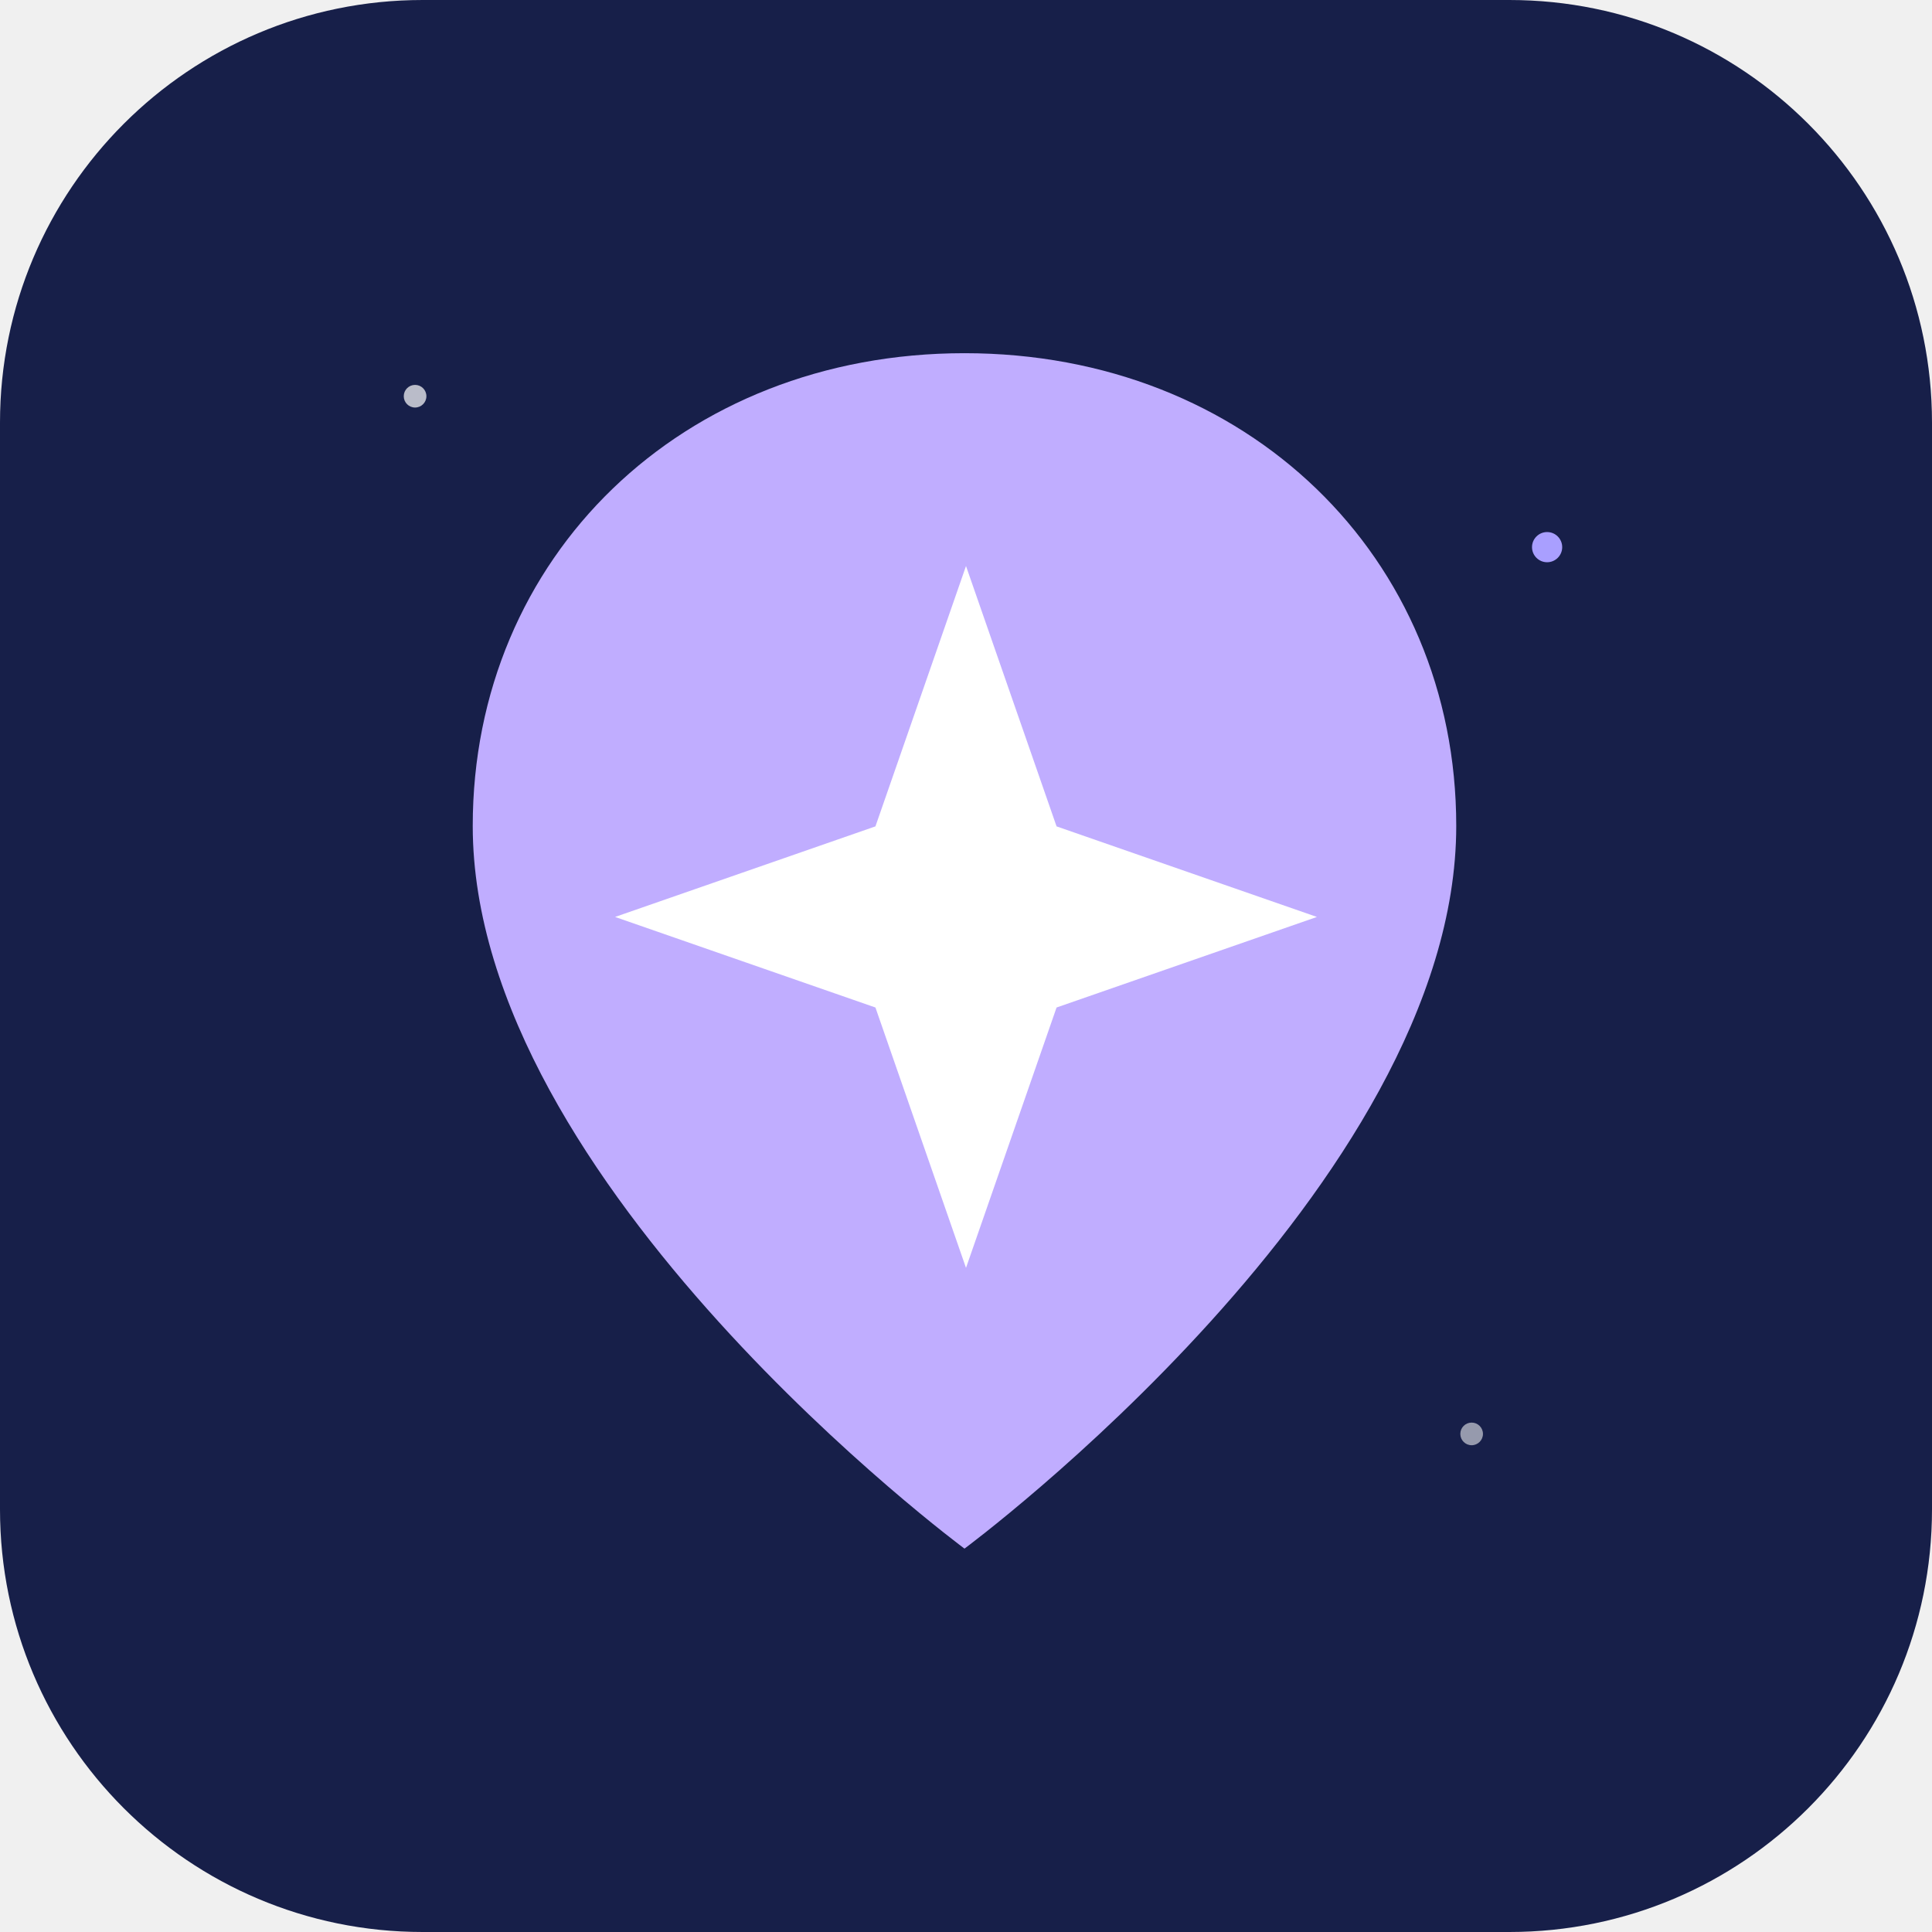
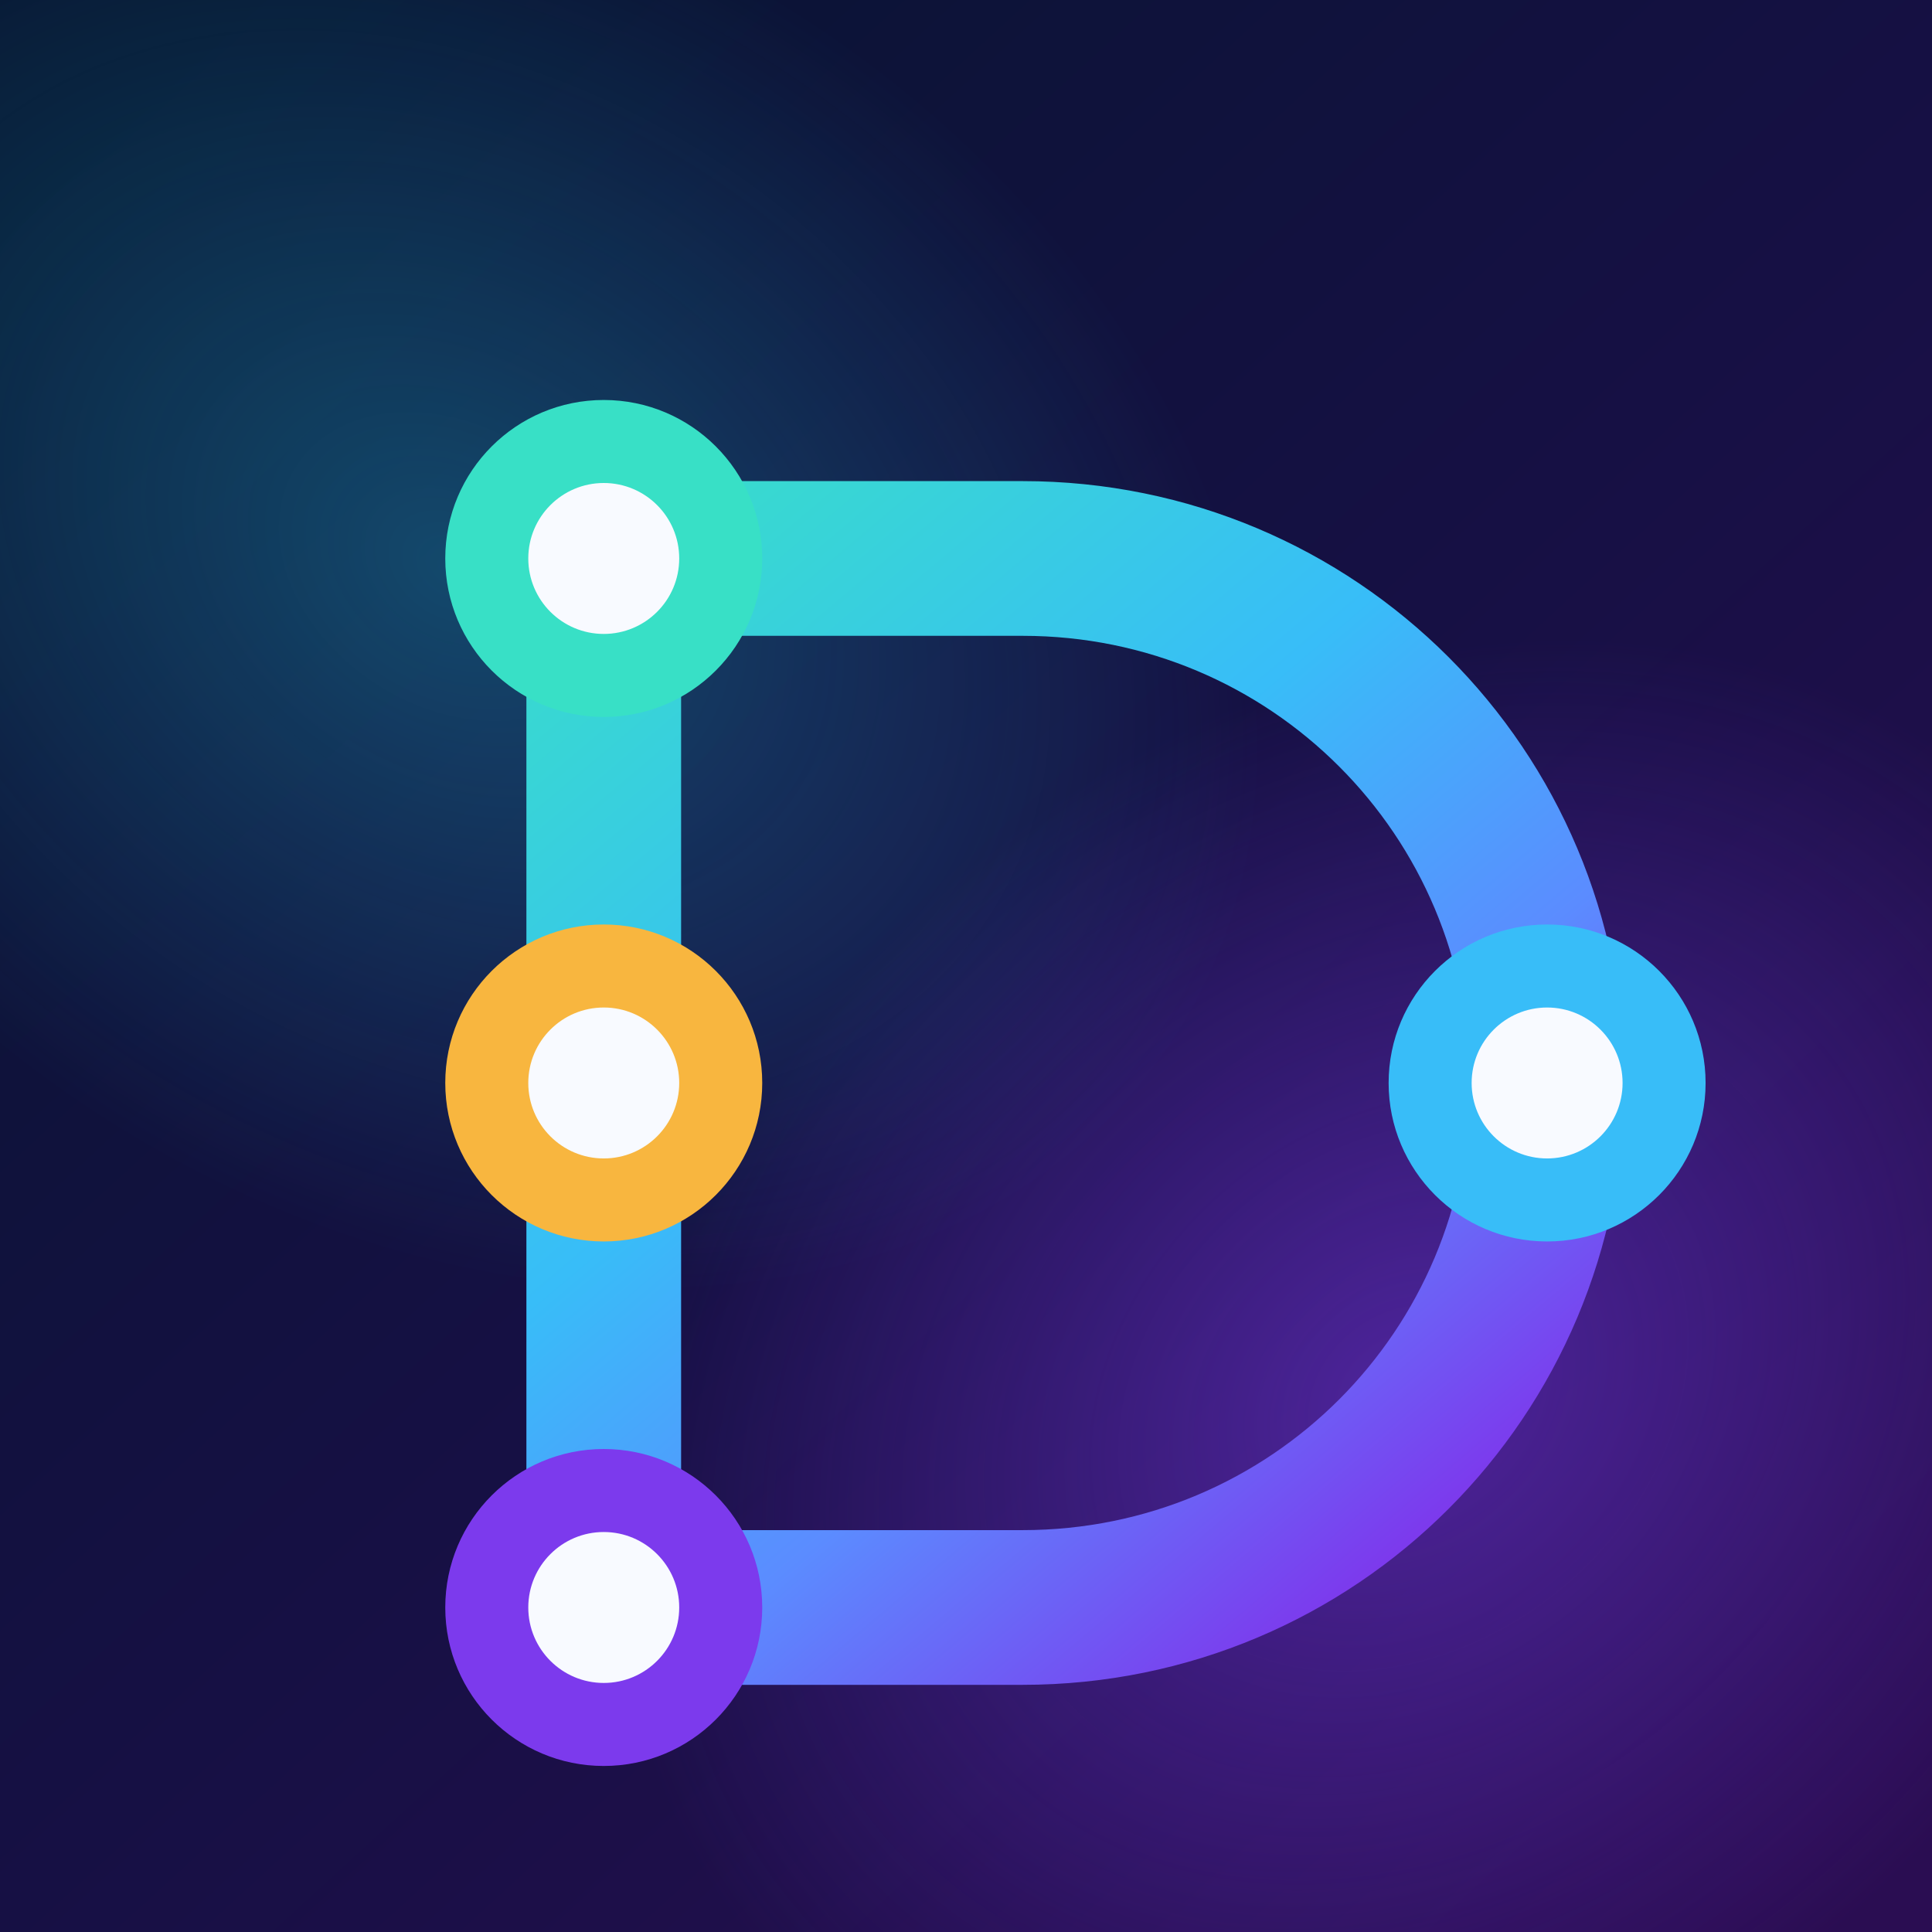
<svg xmlns="http://www.w3.org/2000/svg" viewBox="0 0 512 512">
  <defs>
-     <linearGradient id="bg" x1="64" y1="32" x2="448" y2="480">
-       <stop stop-color="#171f49" />
-       <stop offset="1" stop-color="#090d20" />
+     <linearGradient id="bg" x1="38" y1="18" x2="474" y2="494" gradientUnits="userSpaceOnUse">
+       <stop stop-color="#071531" />
+       <stop offset=".52" stop-color="#161044" />
+       <stop offset="1" stop-color="#2A0D52" />
    </linearGradient>
-     <linearGradient id="pin" x1="150" y1="90" x2="370" y2="430">
-       <stop stop-color="#c0adff" />
-       <stop offset="1" stop-color="#756fff" />
+     <radialGradient id="nebulaA" cx="0" cy="0" r="1" gradientTransform="translate(372 370) rotate(139) scale(224 182)" gradientUnits="userSpaceOnUse">
+       <stop stop-color="#7C3AED" stop-opacity=".5" />
+       <stop offset="1" stop-color="#7C3AED" stop-opacity="0" />
+     </radialGradient>
+     <radialGradient id="nebulaB" cx="0" cy="0" r="1" gradientTransform="translate(120 150) rotate(34) scale(230 174)" gradientUnits="userSpaceOnUse">
+       <stop stop-color="#22D3EE" stop-opacity=".28" />
+       <stop offset="1" stop-color="#22D3EE" stop-opacity="0" />
+     </radialGradient>
+     <linearGradient id="route" x1="150" y1="126" x2="382" y2="401" gradientUnits="userSpaceOnUse">
+       <stop stop-color="#38E0C6" />
+       <stop offset=".45" stop-color="#38BDF8" />
+       <stop offset=".72" stop-color="#5B8CFF" />
+       <stop offset="1" stop-color="#7C3AED" />
    </linearGradient>
  </defs>
-   <rect width="512" height="512" rx="112" fill="url(#bg)" />
-   <circle cx="110" cy="105" r="3" fill="#fff" opacity=".7" />
-   <circle cx="410" cy="145" r="4" fill="#a99fff" />
-   <circle cx="390" cy="380" r="3" fill="#fff" opacity=".55" />
-   <path d="M256 76c-104 0-181 75-181 174 0 132 181 266 181 266s181-134 181-266C437 151 360 76 256 76Z" fill="url(#pin)" transform="scale(.72) translate(99 54)" />
-   <path d="m256 150 24 69 69 24-69 24-24 69-24-69-69-24 69-24 24-69Z" fill="#fff" />
+   <rect width="512" height="512" fill="url(#bg)" />
+   <rect width="512" height="512" fill="url(#nebulaA)" />
+   <rect width="512" height="512" fill="url(#nebulaB)" />
+   <path d="M160 148H271C348 148 410 210 410 287C410 364 348 426 271 426H160" fill="none" stroke="url(#route)" stroke-width="41" stroke-linecap="round" stroke-linejoin="round" />
+   <path d="M160 148V426" fill="none" stroke="url(#route)" stroke-width="41" stroke-linecap="round" />
+   <circle cx="160" cy="148" r="42" fill="#38E0C6" />
+   <circle cx="160" cy="148" r="20" fill="#F8FAFF" />
+   <circle cx="160" cy="287" r="42" fill="#F8B63F" />
+   <circle cx="160" cy="287" r="20" fill="#F8FAFF" />
+   <circle cx="160" cy="426" r="42" fill="#7C3AED" />
+   <circle cx="160" cy="426" r="20" fill="#F8FAFF" />
+   <circle cx="410" cy="287" r="42" fill="#38BDF8" />
+   <circle cx="410" cy="287" r="20" fill="#F8FAFF" />
</svg>
